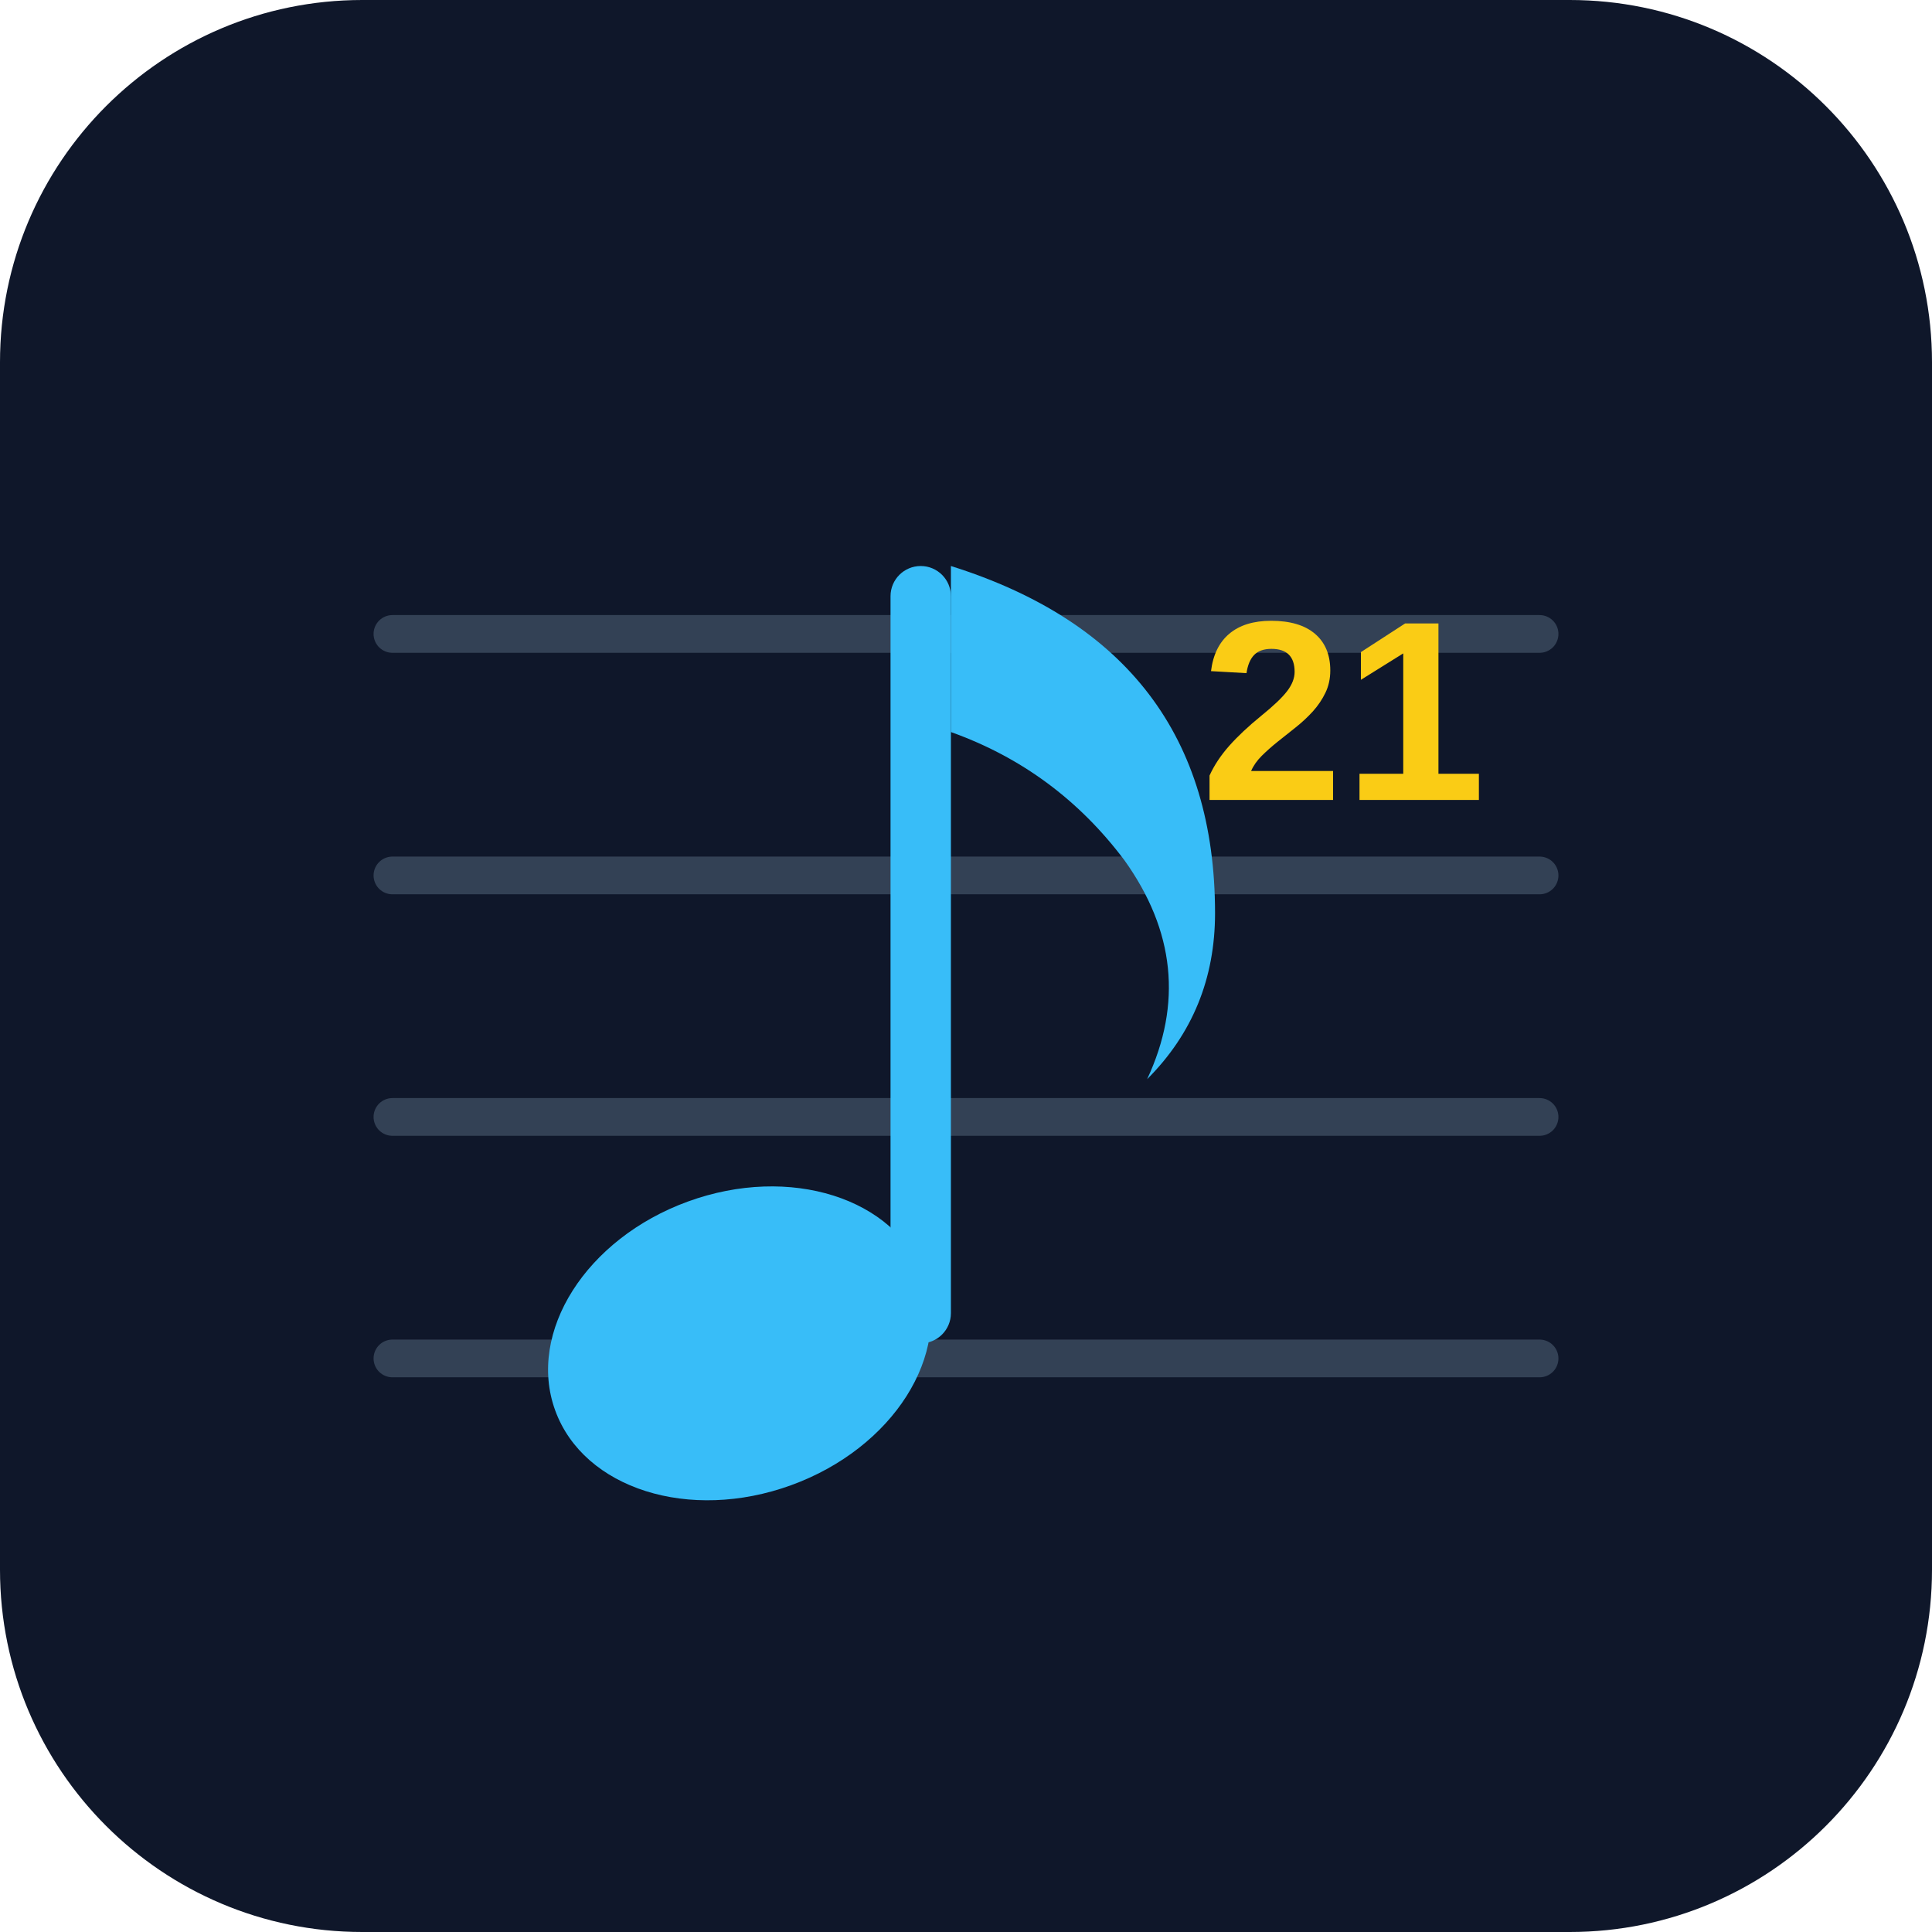
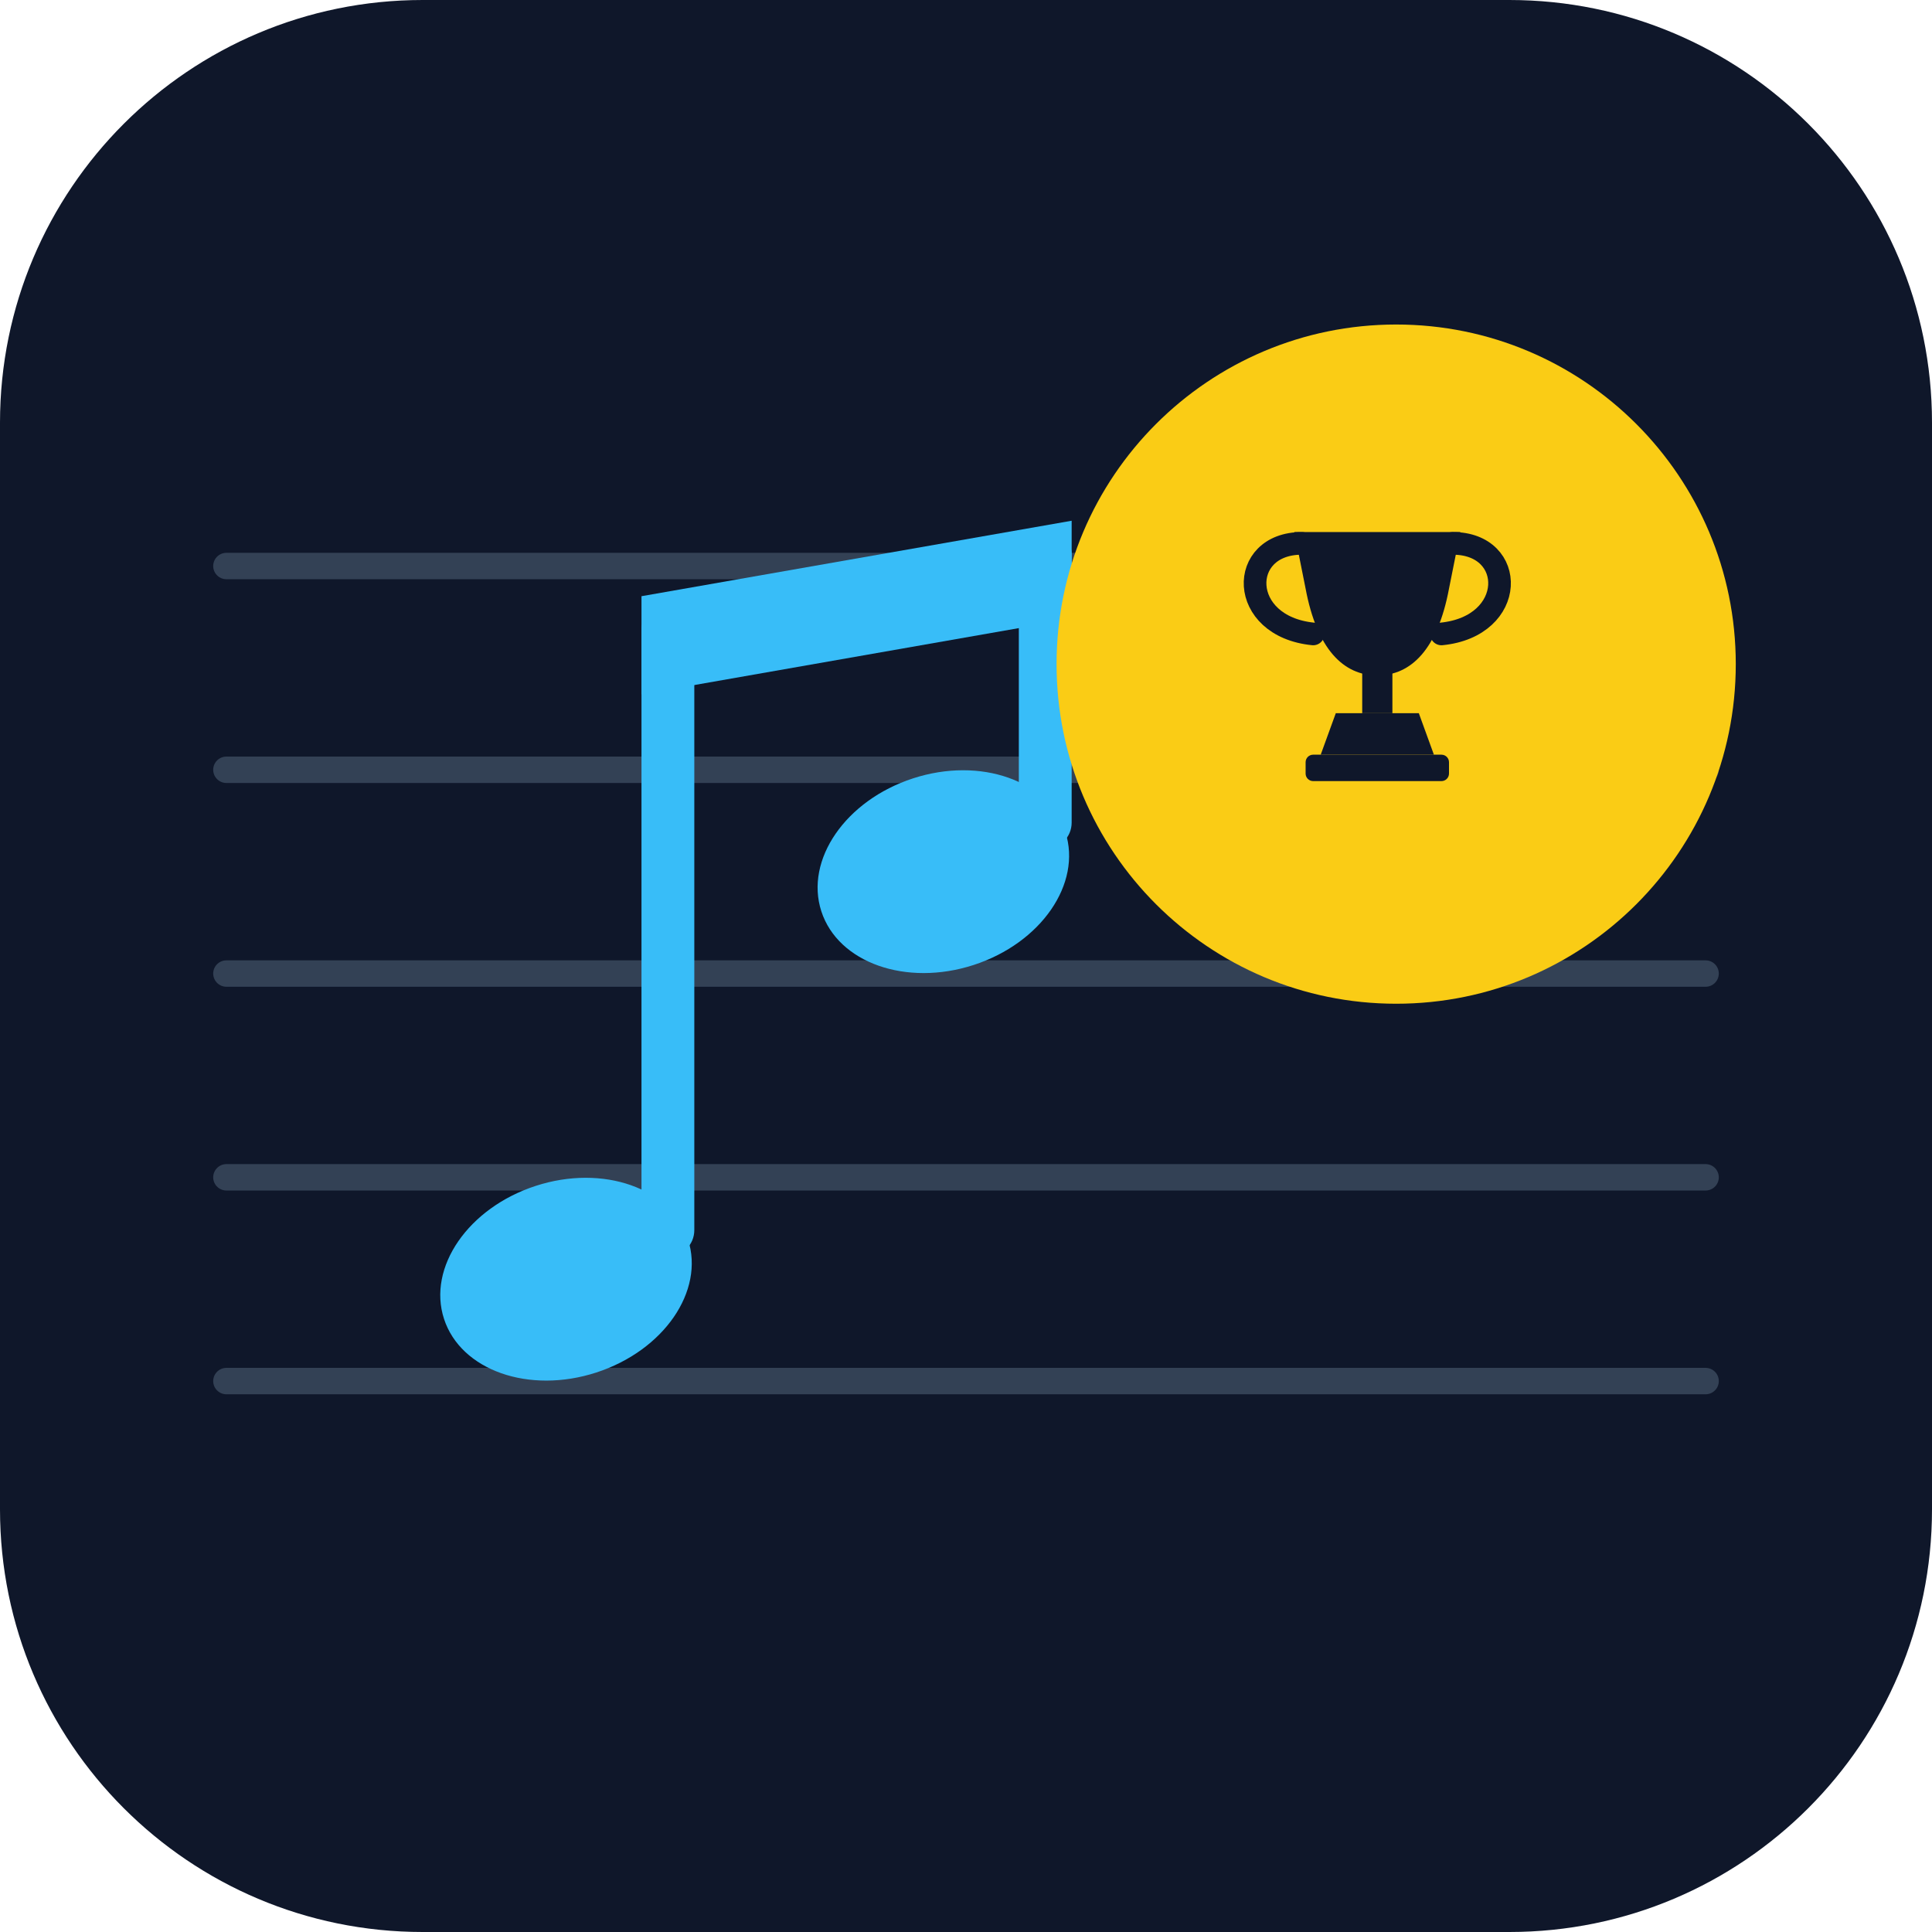
<svg xmlns="http://www.w3.org/2000/svg" width="512" height="512" viewBox="0 0 512 512">
-   <rect width="512" height="512" rx="96" fill="#0f172a" />
-   <g stroke="#334155" stroke-width="10" stroke-linecap="round">
-     <line x1="104" y1="168" x2="408" y2="168" />
-     <line x1="104" y1="232" x2="408" y2="232" />
-     <line x1="104" y1="296" x2="408" y2="296" />
-     <line x1="104" y1="360" x2="408" y2="360" />
+   <rect width="512" height="512" rx="112" fill="#0f172a" />
+   <g stroke="#334155" stroke-width="7" stroke-linecap="round">
+     <line x1="60" y1="150" x2="452" y2="150" />
+     <line x1="60" y1="204" x2="452" y2="204" />
+     <line x1="60" y1="258" x2="452" y2="258" />
+     <line x1="60" y1="312" x2="452" y2="312" />
+     <line x1="60" y1="366" x2="452" y2="366" />
  </g>
  <g fill="#38bdf8">
-     <ellipse cx="196" cy="356" rx="52" ry="40" transform="rotate(-20 196 356)" />
-     <rect x="236" y="150" width="16" height="206" rx="8" />
-     <path d="M252 150 q70 22 70 92 q0 26 -18 44 q14 -30 -6 -58 q-18 -24 -46 -34 z" />
+     <rect x="170" y="160" width="14" height="173" rx="7" />
+     <rect x="270" y="140" width="14" height="85" rx="7" />
+     <polygon points="170,158 284,138 284,164 170,184" />
+     <ellipse cx="150" cy="339" rx="34" ry="26" transform="rotate(-18 150 339)" />
+     <ellipse cx="250" cy="231" rx="34" ry="26" transform="rotate(-18 250 231)" />
  </g>
-   <text x="356" y="212" font-family="Arial, sans-serif" font-size="68" font-weight="800" fill="#facc15" text-anchor="middle">21</text>
+   <circle cx="370" cy="176" r="90" fill="#facc15" />
+   <g transform="translate(315 121)" fill="#0f172a">
+     <path d="M28 20 H72 L69 35 C66 51 59 58 50 58 C41 58 34 51 31 35 Z" />
+     <path d="M30 23 C13 23 13 45 33 47" fill="none" stroke="#0f172a" stroke-width="6" stroke-linecap="round" />
+     <path d="M70 23 C87 23 87 45 67 47" fill="none" stroke="#0f172a" stroke-width="6" stroke-linecap="round" />
+     <rect x="46" y="57" width="8" height="11" />
+     <path d="M39 68 H61 L65 79 H35 Z" />
+     <rect x="31" y="79" width="38" height="7" rx="2" />
+   </g>
</svg>
